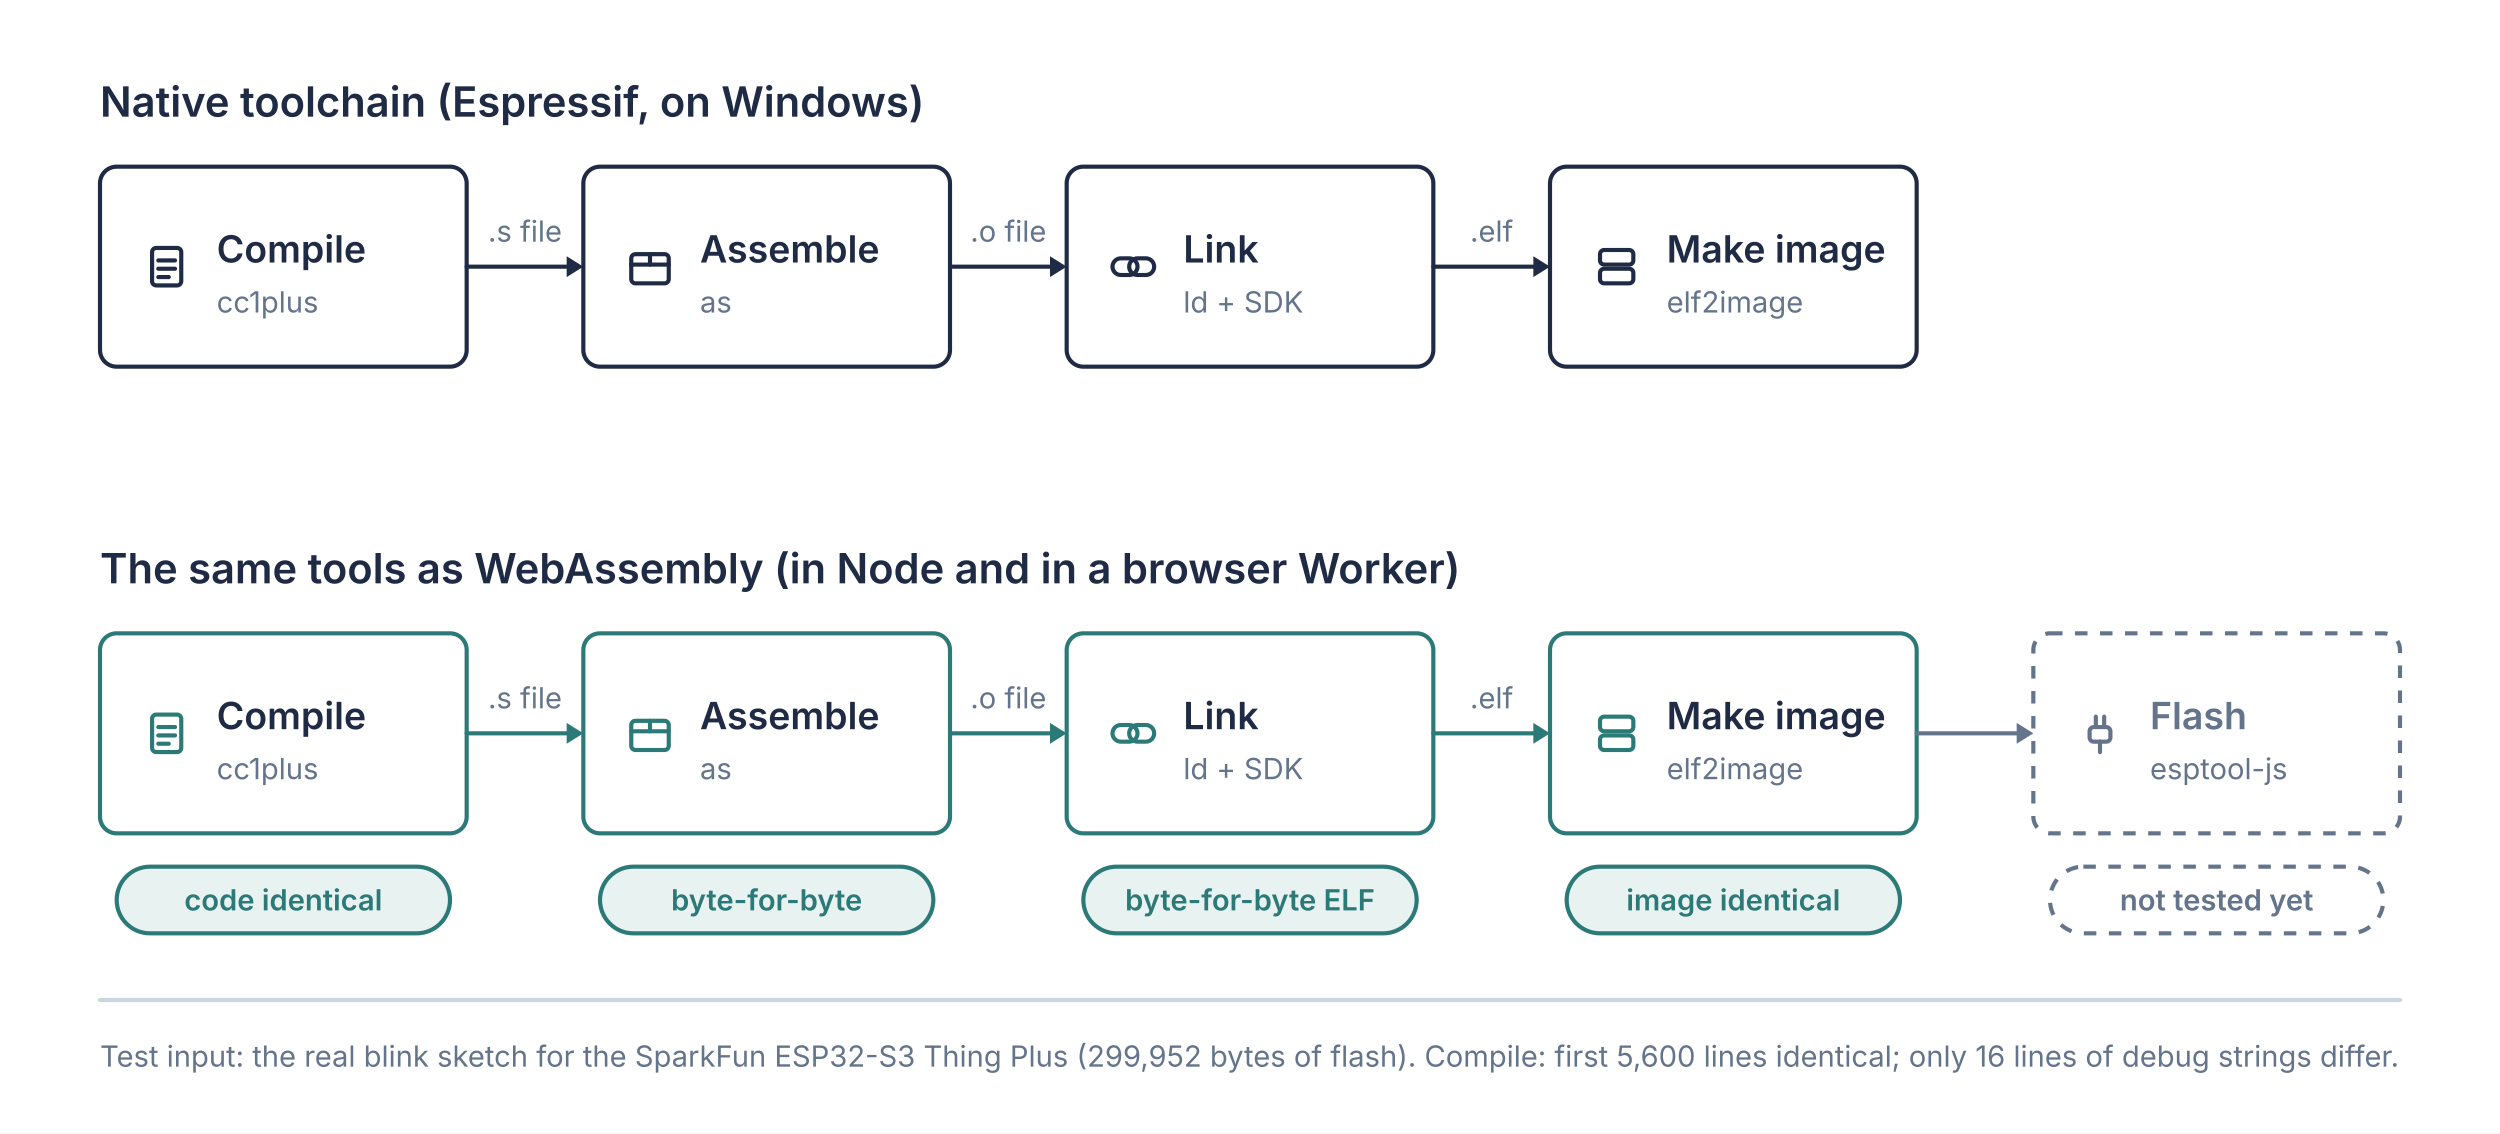
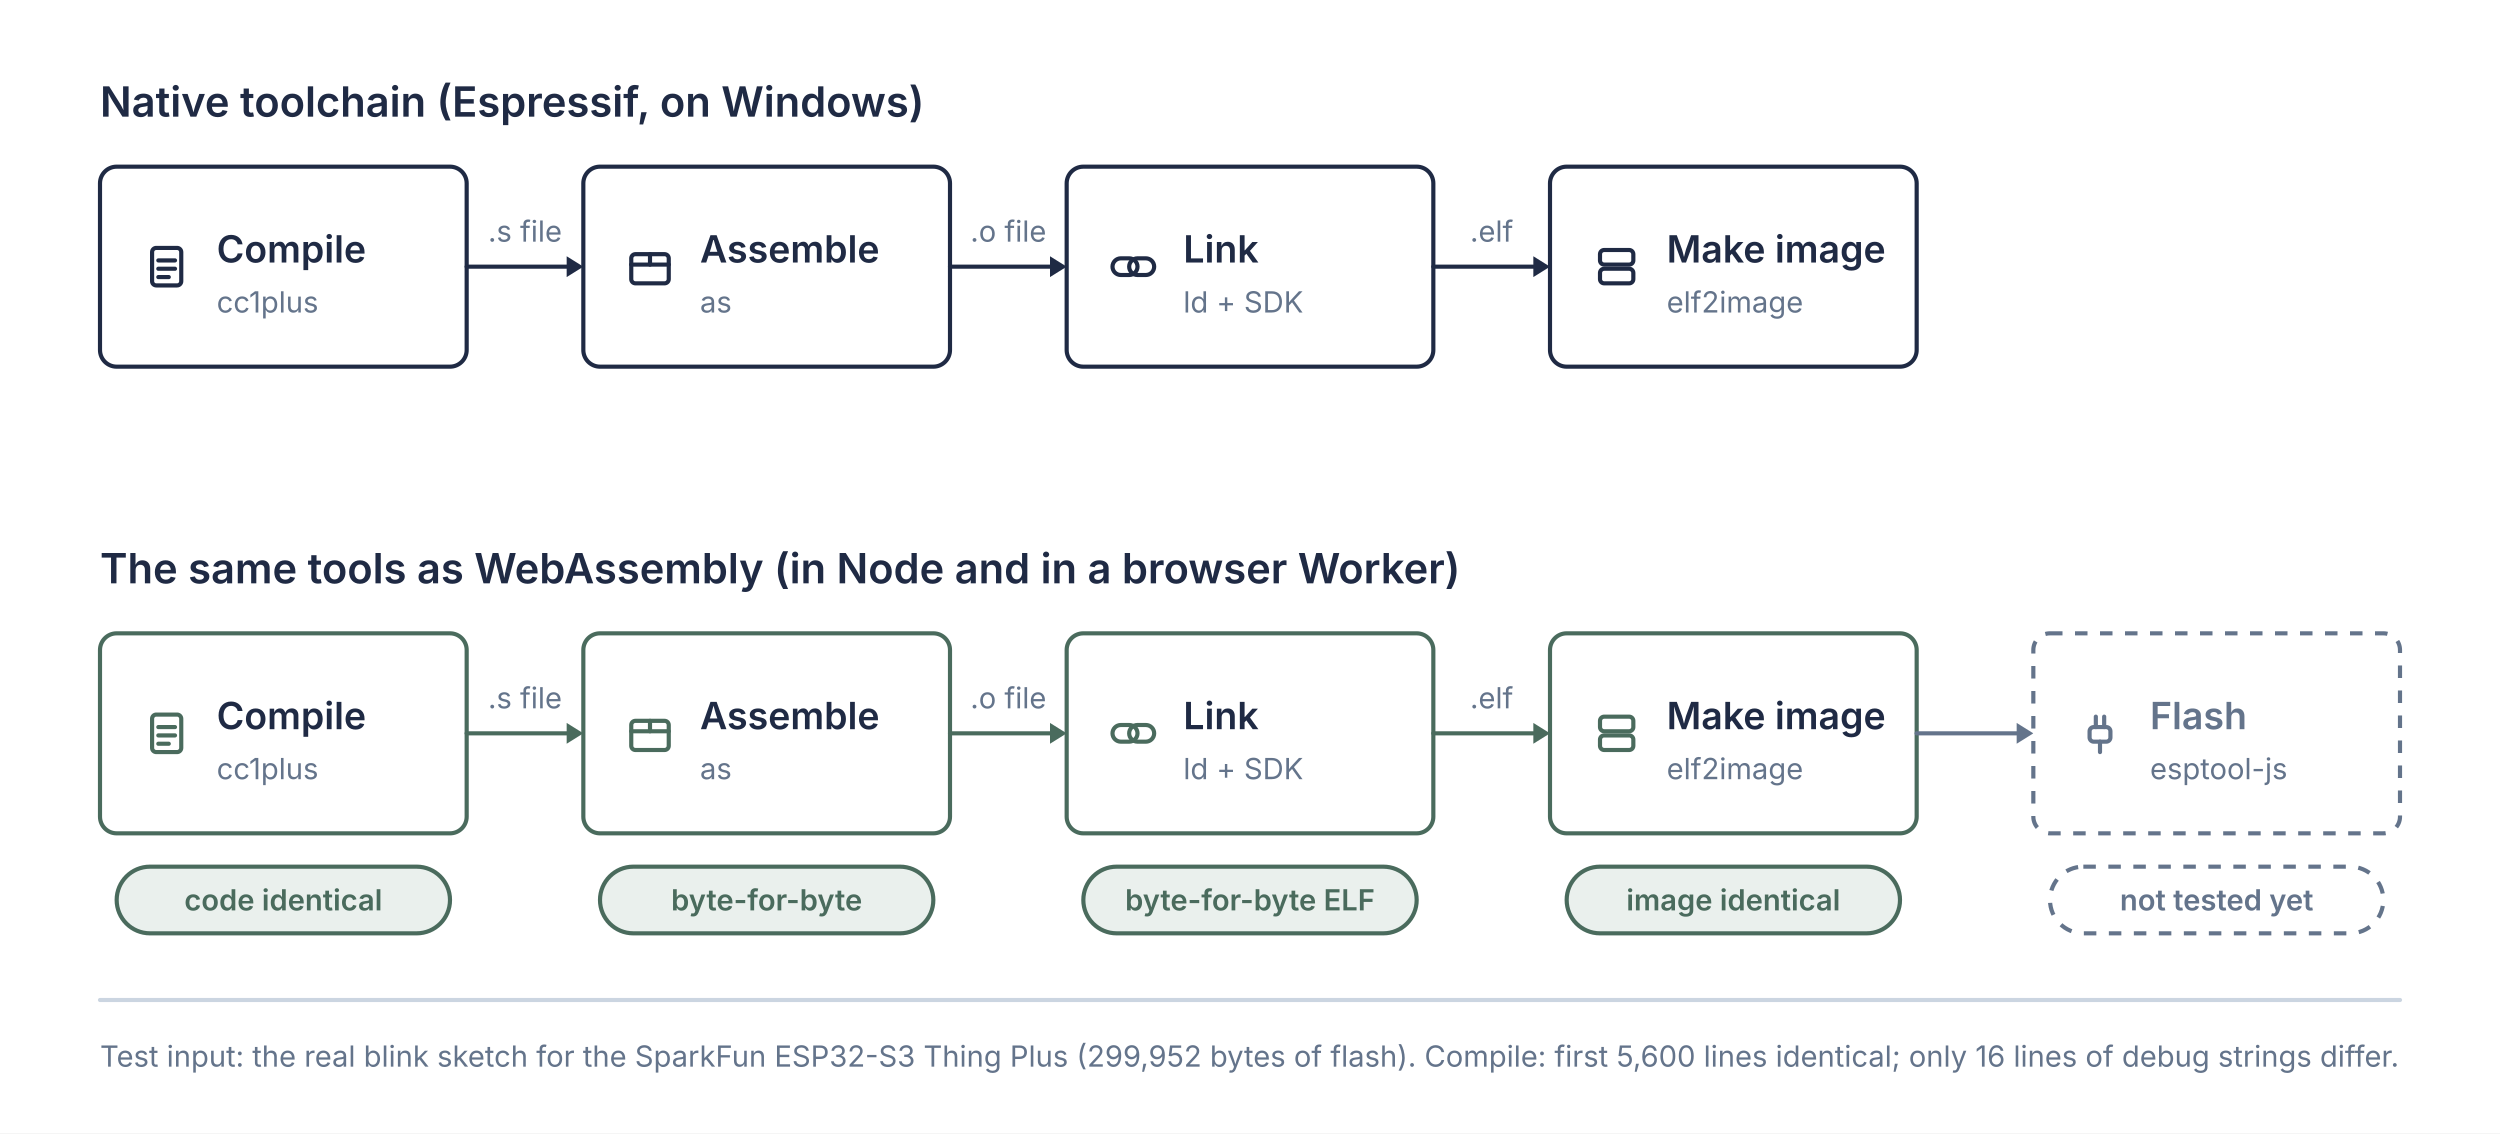
<svg xmlns="http://www.w3.org/2000/svg" width="1200" height="544" viewBox="0 0 1200 544">
  <rect width="1200" height="544" fill="#FFFFFF" />
  <text x="48" y="56" font-family="Inter, 'Helvetica Neue', Helvetica, Arial, sans-serif" font-size="20" font-weight="600" fill="#1F2A44" text-anchor="start">Native toolchain (Espressif, on Windows)</text>
  <rect x="48" y="80" width="176" height="96" rx="8" ry="8" fill="#FFFFFF" stroke="#1F2A44" stroke-width="2" />
  <g transform="translate(68,116)" fill="none" stroke="#1F2A44" stroke-width="2" stroke-linecap="round" stroke-linejoin="round">
    <rect x="5" y="3" width="14" height="18" rx="2" />
    <line x1="8" y1="9" x2="16" y2="9" />
    <line x1="8" y1="13" x2="16" y2="13" />
    <line x1="8" y1="17" x2="13" y2="17" />
  </g>
  <text x="104" y="126" font-family="Inter, 'Helvetica Neue', Helvetica, Arial, sans-serif" font-size="18" font-weight="600" fill="#1F2A44" text-anchor="start">Compile</text>
  <text x="104" y="150" font-family="Inter, 'Helvetica Neue', Helvetica, Arial, sans-serif" font-size="14" font-weight="400" fill="#64748B" text-anchor="start">cc1plus</text>
  <line x1="224" y1="128" x2="272" y2="128" stroke="#1F2A44" stroke-width="2" stroke-linecap="round" />
  <polygon points="280,128 272,123 272,133" fill="#1F2A44" />
  <text x="252" y="116" font-family="Inter, 'Helvetica Neue', Helvetica, Arial, sans-serif" font-size="14" font-weight="400" fill="#64748B" text-anchor="middle">.s file</text>
  <rect x="280" y="80" width="176" height="96" rx="8" ry="8" fill="#FFFFFF" stroke="#1F2A44" stroke-width="2" />
  <g transform="translate(300,116)" fill="none" stroke="#1F2A44" stroke-width="2" stroke-linecap="round" stroke-linejoin="round">
    <rect x="3" y="6" width="18" height="14" rx="2" />
    <line x1="3" y1="11" x2="21" y2="11" />
    <line x1="12" y1="6" x2="12" y2="11" />
  </g>
  <text x="336" y="126" font-family="Inter, 'Helvetica Neue', Helvetica, Arial, sans-serif" font-size="18" font-weight="600" fill="#1F2A44" text-anchor="start">Assemble</text>
  <text x="336" y="150" font-family="Inter, 'Helvetica Neue', Helvetica, Arial, sans-serif" font-size="14" font-weight="400" fill="#64748B" text-anchor="start">as</text>
  <line x1="456" y1="128" x2="504" y2="128" stroke="#1F2A44" stroke-width="2" stroke-linecap="round" />
  <polygon points="512,128 504,123 504,133" fill="#1F2A44" />
  <text x="484" y="116" font-family="Inter, 'Helvetica Neue', Helvetica, Arial, sans-serif" font-size="14" font-weight="400" fill="#64748B" text-anchor="middle">.o file</text>
  <rect x="512" y="80" width="176" height="96" rx="8" ry="8" fill="#FFFFFF" stroke="#1F2A44" stroke-width="2" />
  <g transform="translate(532,116)" fill="none" stroke="#1F2A44" stroke-width="2" stroke-linecap="round" stroke-linejoin="round">
    <rect x="2" y="8" width="12" height="8" rx="4" />
    <rect x="10" y="8" width="12" height="8" rx="4" />
  </g>
  <text x="568" y="126" font-family="Inter, 'Helvetica Neue', Helvetica, Arial, sans-serif" font-size="18" font-weight="600" fill="#1F2A44" text-anchor="start">Link</text>
  <text x="568" y="150" font-family="Inter, 'Helvetica Neue', Helvetica, Arial, sans-serif" font-size="14" font-weight="400" fill="#64748B" text-anchor="start">ld + SDK</text>
  <line x1="688" y1="128" x2="736" y2="128" stroke="#1F2A44" stroke-width="2" stroke-linecap="round" />
  <polygon points="744,128 736,123 736,133" fill="#1F2A44" />
  <text x="716" y="116" font-family="Inter, 'Helvetica Neue', Helvetica, Arial, sans-serif" font-size="14" font-weight="400" fill="#64748B" text-anchor="middle">.elf</text>
  <rect x="744" y="80" width="176" height="96" rx="8" ry="8" fill="#FFFFFF" stroke="#1F2A44" stroke-width="2" />
  <g transform="translate(764,116)" fill="none" stroke="#1F2A44" stroke-width="2" stroke-linecap="round" stroke-linejoin="round">
    <rect x="4" y="4" width="16" height="7" rx="2" />
    <rect x="4" y="13" width="16" height="7" rx="2" />
  </g>
  <text x="800" y="126" font-family="Inter, 'Helvetica Neue', Helvetica, Arial, sans-serif" font-size="18" font-weight="600" fill="#1F2A44" text-anchor="start">Make image</text>
  <text x="800" y="150" font-family="Inter, 'Helvetica Neue', Helvetica, Arial, sans-serif" font-size="14" font-weight="400" fill="#64748B" text-anchor="start">elf2image</text>
  <text x="48" y="280" font-family="Inter, 'Helvetica Neue', Helvetica, Arial, sans-serif" font-size="20" font-weight="600" fill="#1F2A44" text-anchor="start">The same tools as WebAssembly (in Node and in a browser Worker)</text>
-   <rect x="48" y="304" width="176" height="96" rx="8" ry="8" fill="#FFFFFF" stroke="#2B7A78" stroke-width="2" />
-   <g transform="translate(68,340)" fill="none" stroke="#2B7A78" stroke-width="2" stroke-linecap="round" stroke-linejoin="round">
+   <rect x="48" y="304" width="176" height="96" rx="8" ry="8" fill="#FFFFFF" stroke="#4A6B5D" stroke-width="2" />
+   <g transform="translate(68,340)" fill="none" stroke="#4A6B5D" stroke-width="2" stroke-linecap="round" stroke-linejoin="round">
    <rect x="5" y="3" width="14" height="18" rx="2" />
    <line x1="8" y1="9" x2="16" y2="9" />
    <line x1="8" y1="13" x2="16" y2="13" />
    <line x1="8" y1="17" x2="13" y2="17" />
  </g>
  <text x="104" y="350" font-family="Inter, 'Helvetica Neue', Helvetica, Arial, sans-serif" font-size="18" font-weight="600" fill="#1F2A44" text-anchor="start">Compile</text>
  <text x="104" y="374" font-family="Inter, 'Helvetica Neue', Helvetica, Arial, sans-serif" font-size="14" font-weight="400" fill="#64748B" text-anchor="start">cc1plus</text>
-   <line x1="224" y1="352" x2="272" y2="352" stroke="#2B7A78" stroke-width="2" stroke-linecap="round" />
-   <polygon points="280,352 272,347 272,357" fill="#2B7A78" />
+   <line x1="224" y1="352" x2="272" y2="352" stroke="#4A6B5D" stroke-width="2" stroke-linecap="round" />
+   <polygon points="280,352 272,347 272,357" fill="#4A6B5D" />
  <text x="252" y="340" font-family="Inter, 'Helvetica Neue', Helvetica, Arial, sans-serif" font-size="14" font-weight="400" fill="#64748B" text-anchor="middle">.s file</text>
-   <rect x="280" y="304" width="176" height="96" rx="8" ry="8" fill="#FFFFFF" stroke="#2B7A78" stroke-width="2" />
-   <g transform="translate(300,340)" fill="none" stroke="#2B7A78" stroke-width="2" stroke-linecap="round" stroke-linejoin="round">
+   <rect x="280" y="304" width="176" height="96" rx="8" ry="8" fill="#FFFFFF" stroke="#4A6B5D" stroke-width="2" />
+   <g transform="translate(300,340)" fill="none" stroke="#4A6B5D" stroke-width="2" stroke-linecap="round" stroke-linejoin="round">
    <rect x="3" y="6" width="18" height="14" rx="2" />
    <line x1="3" y1="11" x2="21" y2="11" />
    <line x1="12" y1="6" x2="12" y2="11" />
  </g>
  <text x="336" y="350" font-family="Inter, 'Helvetica Neue', Helvetica, Arial, sans-serif" font-size="18" font-weight="600" fill="#1F2A44" text-anchor="start">Assemble</text>
  <text x="336" y="374" font-family="Inter, 'Helvetica Neue', Helvetica, Arial, sans-serif" font-size="14" font-weight="400" fill="#64748B" text-anchor="start">as</text>
-   <line x1="456" y1="352" x2="504" y2="352" stroke="#2B7A78" stroke-width="2" stroke-linecap="round" />
-   <polygon points="512,352 504,347 504,357" fill="#2B7A78" />
+   <line x1="456" y1="352" x2="504" y2="352" stroke="#4A6B5D" stroke-width="2" stroke-linecap="round" />
+   <polygon points="512,352 504,347 504,357" fill="#4A6B5D" />
  <text x="484" y="340" font-family="Inter, 'Helvetica Neue', Helvetica, Arial, sans-serif" font-size="14" font-weight="400" fill="#64748B" text-anchor="middle">.o file</text>
-   <rect x="512" y="304" width="176" height="96" rx="8" ry="8" fill="#FFFFFF" stroke="#2B7A78" stroke-width="2" />
-   <g transform="translate(532,340)" fill="none" stroke="#2B7A78" stroke-width="2" stroke-linecap="round" stroke-linejoin="round">
+   <rect x="512" y="304" width="176" height="96" rx="8" ry="8" fill="#FFFFFF" stroke="#4A6B5D" stroke-width="2" />
+   <g transform="translate(532,340)" fill="none" stroke="#4A6B5D" stroke-width="2" stroke-linecap="round" stroke-linejoin="round">
    <rect x="2" y="8" width="12" height="8" rx="4" />
    <rect x="10" y="8" width="12" height="8" rx="4" />
  </g>
  <text x="568" y="350" font-family="Inter, 'Helvetica Neue', Helvetica, Arial, sans-serif" font-size="18" font-weight="600" fill="#1F2A44" text-anchor="start">Link</text>
  <text x="568" y="374" font-family="Inter, 'Helvetica Neue', Helvetica, Arial, sans-serif" font-size="14" font-weight="400" fill="#64748B" text-anchor="start">ld + SDK</text>
-   <line x1="688" y1="352" x2="736" y2="352" stroke="#2B7A78" stroke-width="2" stroke-linecap="round" />
-   <polygon points="744,352 736,347 736,357" fill="#2B7A78" />
+   <line x1="688" y1="352" x2="736" y2="352" stroke="#4A6B5D" stroke-width="2" stroke-linecap="round" />
+   <polygon points="744,352 736,347 736,357" fill="#4A6B5D" />
  <text x="716" y="340" font-family="Inter, 'Helvetica Neue', Helvetica, Arial, sans-serif" font-size="14" font-weight="400" fill="#64748B" text-anchor="middle">.elf</text>
-   <rect x="744" y="304" width="176" height="96" rx="8" ry="8" fill="#FFFFFF" stroke="#2B7A78" stroke-width="2" />
-   <g transform="translate(764,340)" fill="none" stroke="#2B7A78" stroke-width="2" stroke-linecap="round" stroke-linejoin="round">
+   <rect x="744" y="304" width="176" height="96" rx="8" ry="8" fill="#FFFFFF" stroke="#4A6B5D" stroke-width="2" />
+   <g transform="translate(764,340)" fill="none" stroke="#4A6B5D" stroke-width="2" stroke-linecap="round" stroke-linejoin="round">
    <rect x="4" y="4" width="16" height="7" rx="2" />
    <rect x="4" y="13" width="16" height="7" rx="2" />
  </g>
  <text x="800" y="350" font-family="Inter, 'Helvetica Neue', Helvetica, Arial, sans-serif" font-size="18" font-weight="600" fill="#1F2A44" text-anchor="start">Make image</text>
  <text x="800" y="374" font-family="Inter, 'Helvetica Neue', Helvetica, Arial, sans-serif" font-size="14" font-weight="400" fill="#64748B" text-anchor="start">elf2image</text>
  <line x1="920" y1="352" x2="968" y2="352" stroke="#64748B" stroke-width="2" stroke-linecap="round" />
  <polygon points="976,352 968,347 968,357" fill="#64748B" />
  <rect x="976" y="304" width="176" height="96" rx="8" ry="8" fill="#FFFFFF" stroke="#64748B" stroke-width="2" stroke-dasharray="6 6" />
  <g transform="translate(996,340)" fill="none" stroke="#64748B" stroke-width="2" stroke-linecap="round" stroke-linejoin="round">
    <rect x="7" y="9" width="10" height="7" rx="2" />
    <line x1="10" y1="4" x2="10" y2="9" />
    <line x1="14" y1="4" x2="14" y2="9" />
    <line x1="12" y1="16" x2="12" y2="21" />
  </g>
  <text x="1032" y="350" font-family="Inter, 'Helvetica Neue', Helvetica, Arial, sans-serif" font-size="18" font-weight="600" fill="#64748B" text-anchor="start">Flash</text>
  <text x="1032" y="374" font-family="Inter, 'Helvetica Neue', Helvetica, Arial, sans-serif" font-size="14" font-weight="400" fill="#64748B" text-anchor="start">esptool-js</text>
-   <rect x="56" y="416" width="160" height="32" rx="16" ry="16" fill="#E8F2F1" stroke="#2B7A78" stroke-width="2" />
-   <text x="136" y="437" font-family="Inter, 'Helvetica Neue', Helvetica, Arial, sans-serif" font-size="14" font-weight="600" fill="#2B7A78" text-anchor="middle">code identical</text>
-   <rect x="288" y="416" width="160" height="32" rx="16" ry="16" fill="#E8F2F1" stroke="#2B7A78" stroke-width="2" />
-   <text x="368" y="437" font-family="Inter, 'Helvetica Neue', Helvetica, Arial, sans-serif" font-size="14" font-weight="600" fill="#2B7A78" text-anchor="middle">byte-for-byte</text>
-   <rect x="520" y="416" width="160" height="32" rx="16" ry="16" fill="#E8F2F1" stroke="#2B7A78" stroke-width="2" />
-   <text x="600" y="437" font-family="Inter, 'Helvetica Neue', Helvetica, Arial, sans-serif" font-size="14" font-weight="600" fill="#2B7A78" text-anchor="middle">byte-for-byte ELF</text>
-   <rect x="752" y="416" width="160" height="32" rx="16" ry="16" fill="#E8F2F1" stroke="#2B7A78" stroke-width="2" />
-   <text x="832" y="437" font-family="Inter, 'Helvetica Neue', Helvetica, Arial, sans-serif" font-size="14" font-weight="600" fill="#2B7A78" text-anchor="middle">image identical</text>
+   <rect x="56" y="416" width="160" height="32" rx="16" ry="16" fill="#EAF0ED" stroke="#4A6B5D" stroke-width="2" />
+   <text x="136" y="437" font-family="Inter, 'Helvetica Neue', Helvetica, Arial, sans-serif" font-size="14" font-weight="600" fill="#4A6B5D" text-anchor="middle">code identical</text>
+   <rect x="288" y="416" width="160" height="32" rx="16" ry="16" fill="#EAF0ED" stroke="#4A6B5D" stroke-width="2" />
+   <text x="368" y="437" font-family="Inter, 'Helvetica Neue', Helvetica, Arial, sans-serif" font-size="14" font-weight="600" fill="#4A6B5D" text-anchor="middle">byte-for-byte</text>
+   <rect x="520" y="416" width="160" height="32" rx="16" ry="16" fill="#EAF0ED" stroke="#4A6B5D" stroke-width="2" />
+   <text x="600" y="437" font-family="Inter, 'Helvetica Neue', Helvetica, Arial, sans-serif" font-size="14" font-weight="600" fill="#4A6B5D" text-anchor="middle">byte-for-byte ELF</text>
+   <rect x="752" y="416" width="160" height="32" rx="16" ry="16" fill="#EAF0ED" stroke="#4A6B5D" stroke-width="2" />
+   <text x="832" y="437" font-family="Inter, 'Helvetica Neue', Helvetica, Arial, sans-serif" font-size="14" font-weight="600" fill="#4A6B5D" text-anchor="middle">image identical</text>
  <rect x="984" y="416" width="160" height="32" rx="16" ry="16" fill="#FFFFFF" stroke="#64748B" stroke-width="2" stroke-dasharray="6 6" />
  <text x="1064" y="437" font-family="Inter, 'Helvetica Neue', Helvetica, Arial, sans-serif" font-size="14" font-weight="600" fill="#64748B" text-anchor="middle">not tested yet</text>
  <line x1="48" y1="480" x2="1152" y2="480" stroke="#CBD5E1" stroke-width="2" stroke-linecap="round" />
  <text x="48" y="512" font-family="Inter, 'Helvetica Neue', Helvetica, Arial, sans-serif" font-size="14" font-weight="400" fill="#64748B" text-anchor="start">Test input: the real blink sketch for the SparkFun ESP32-S3 Thing Plus (299,952 bytes of flash). Compile: first 5,600 lines identical; only 16 lines of debug strings differ.</text>
</svg>
